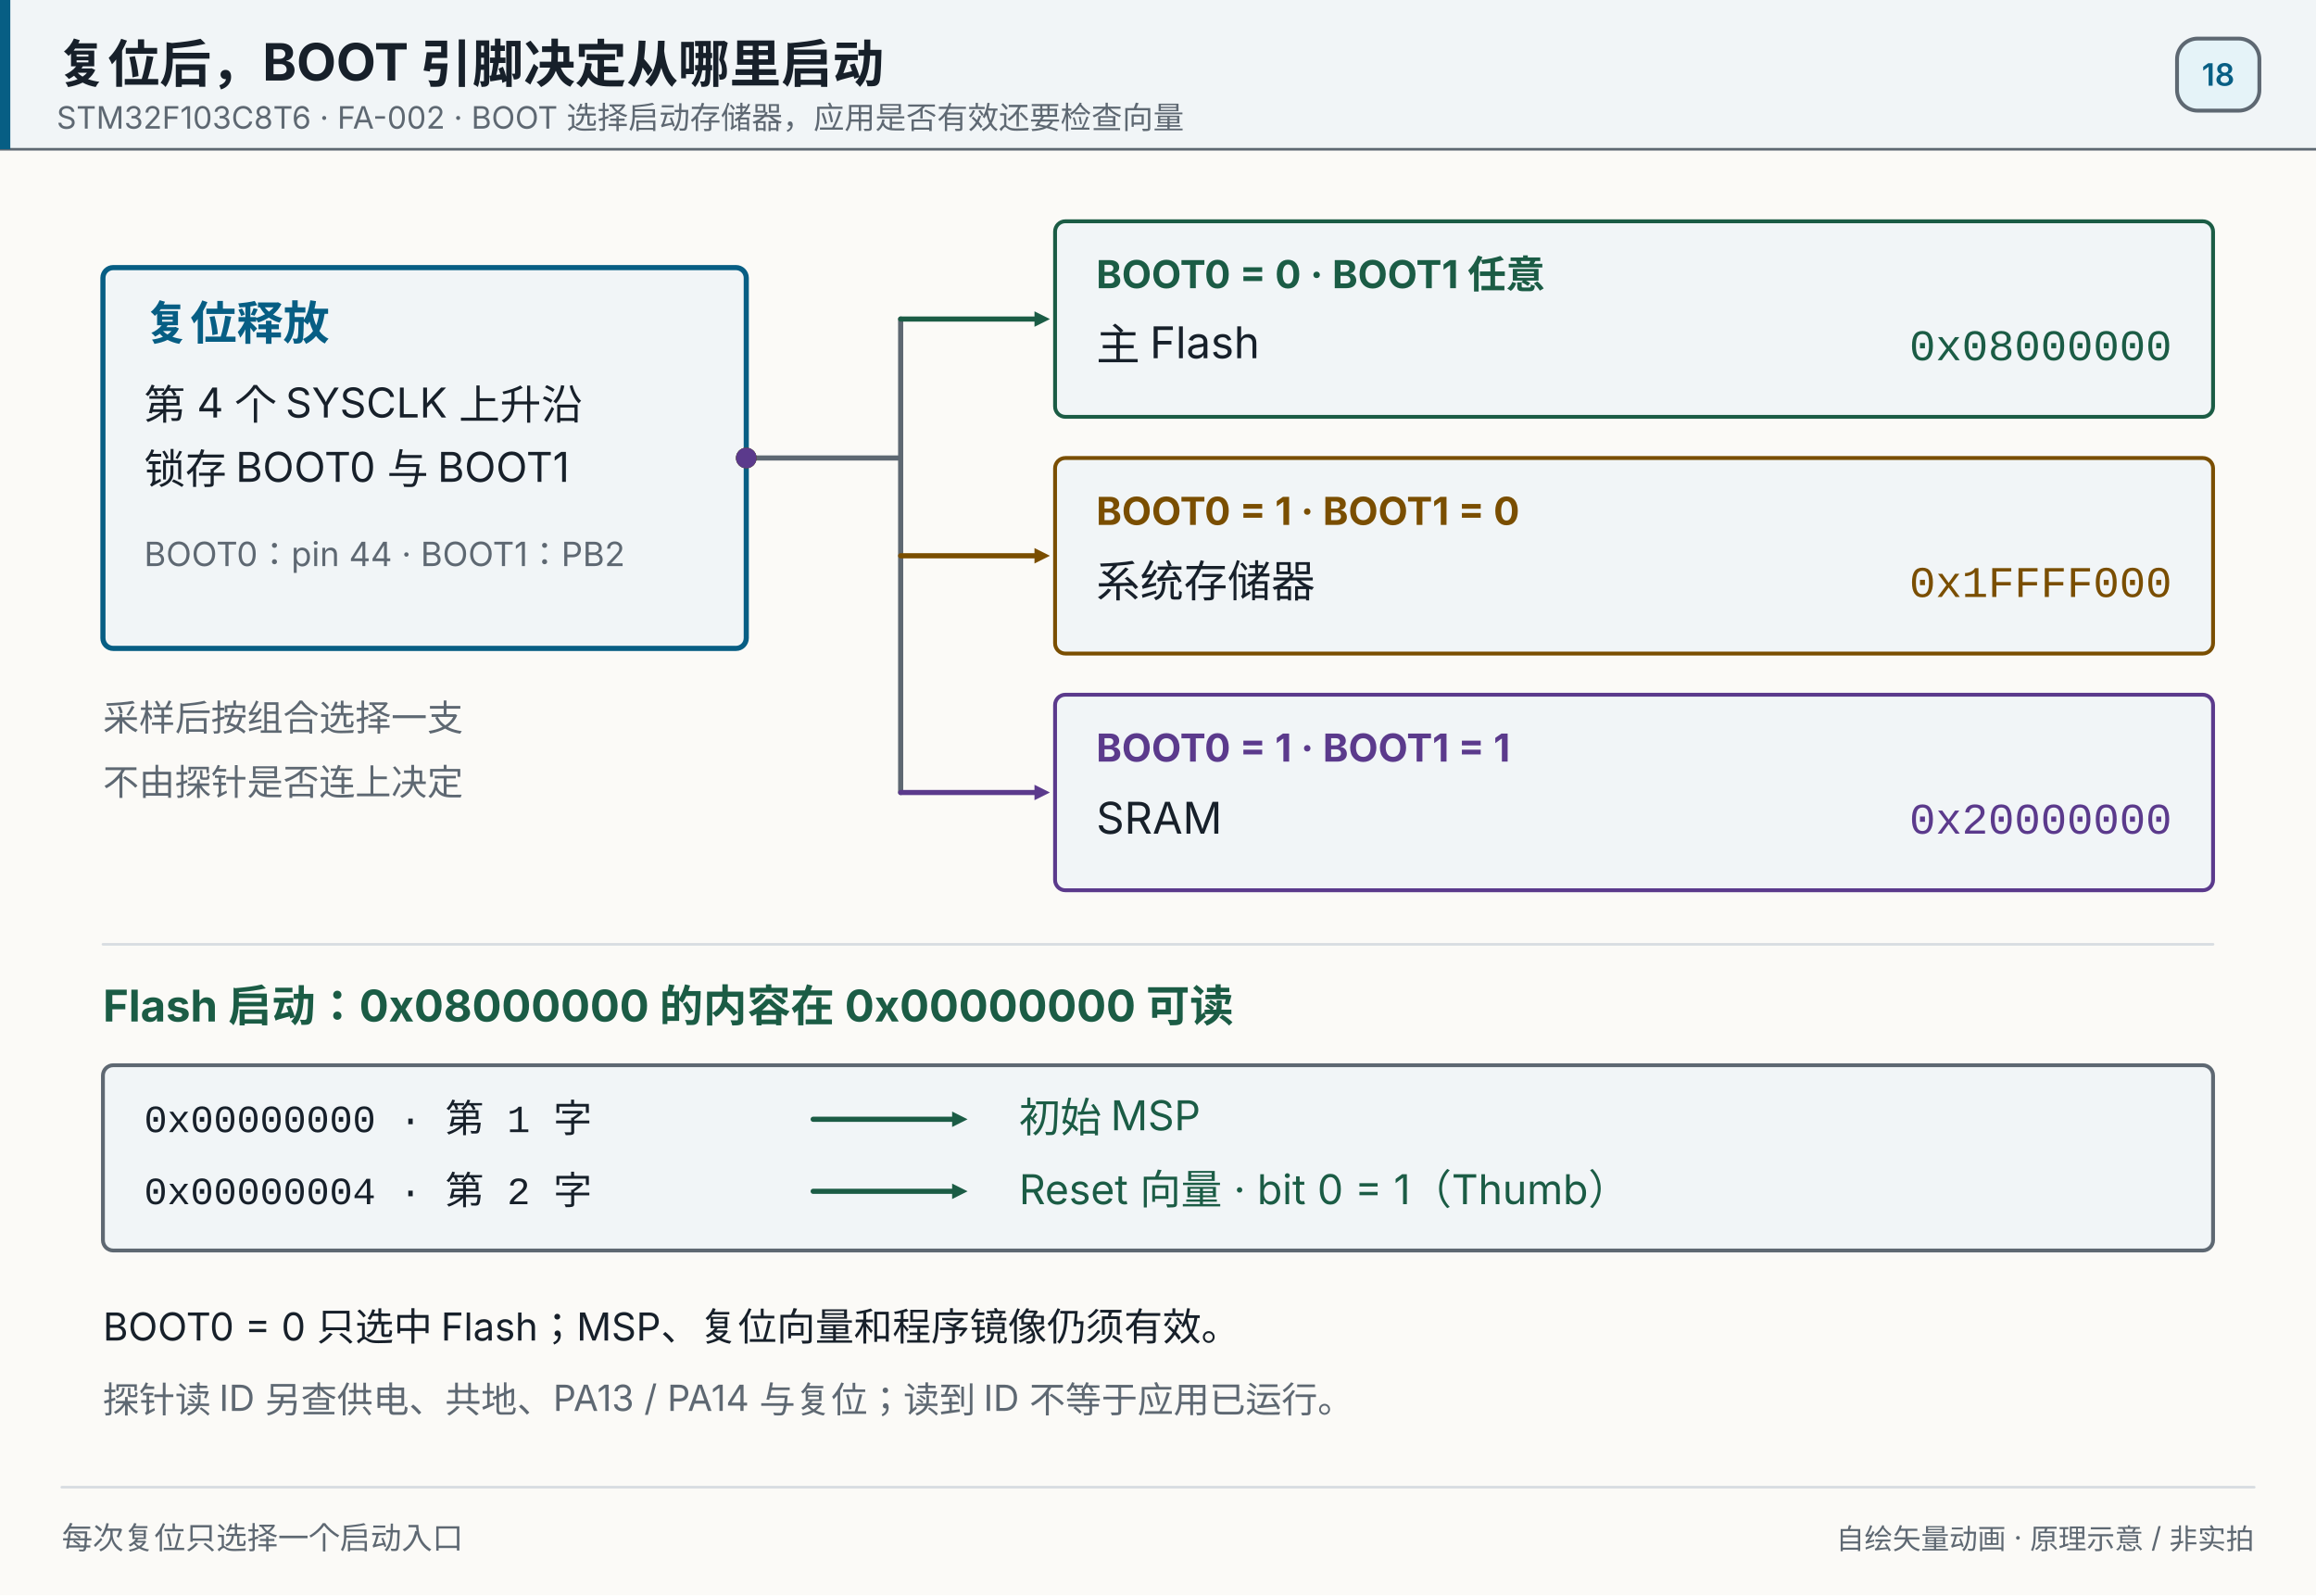
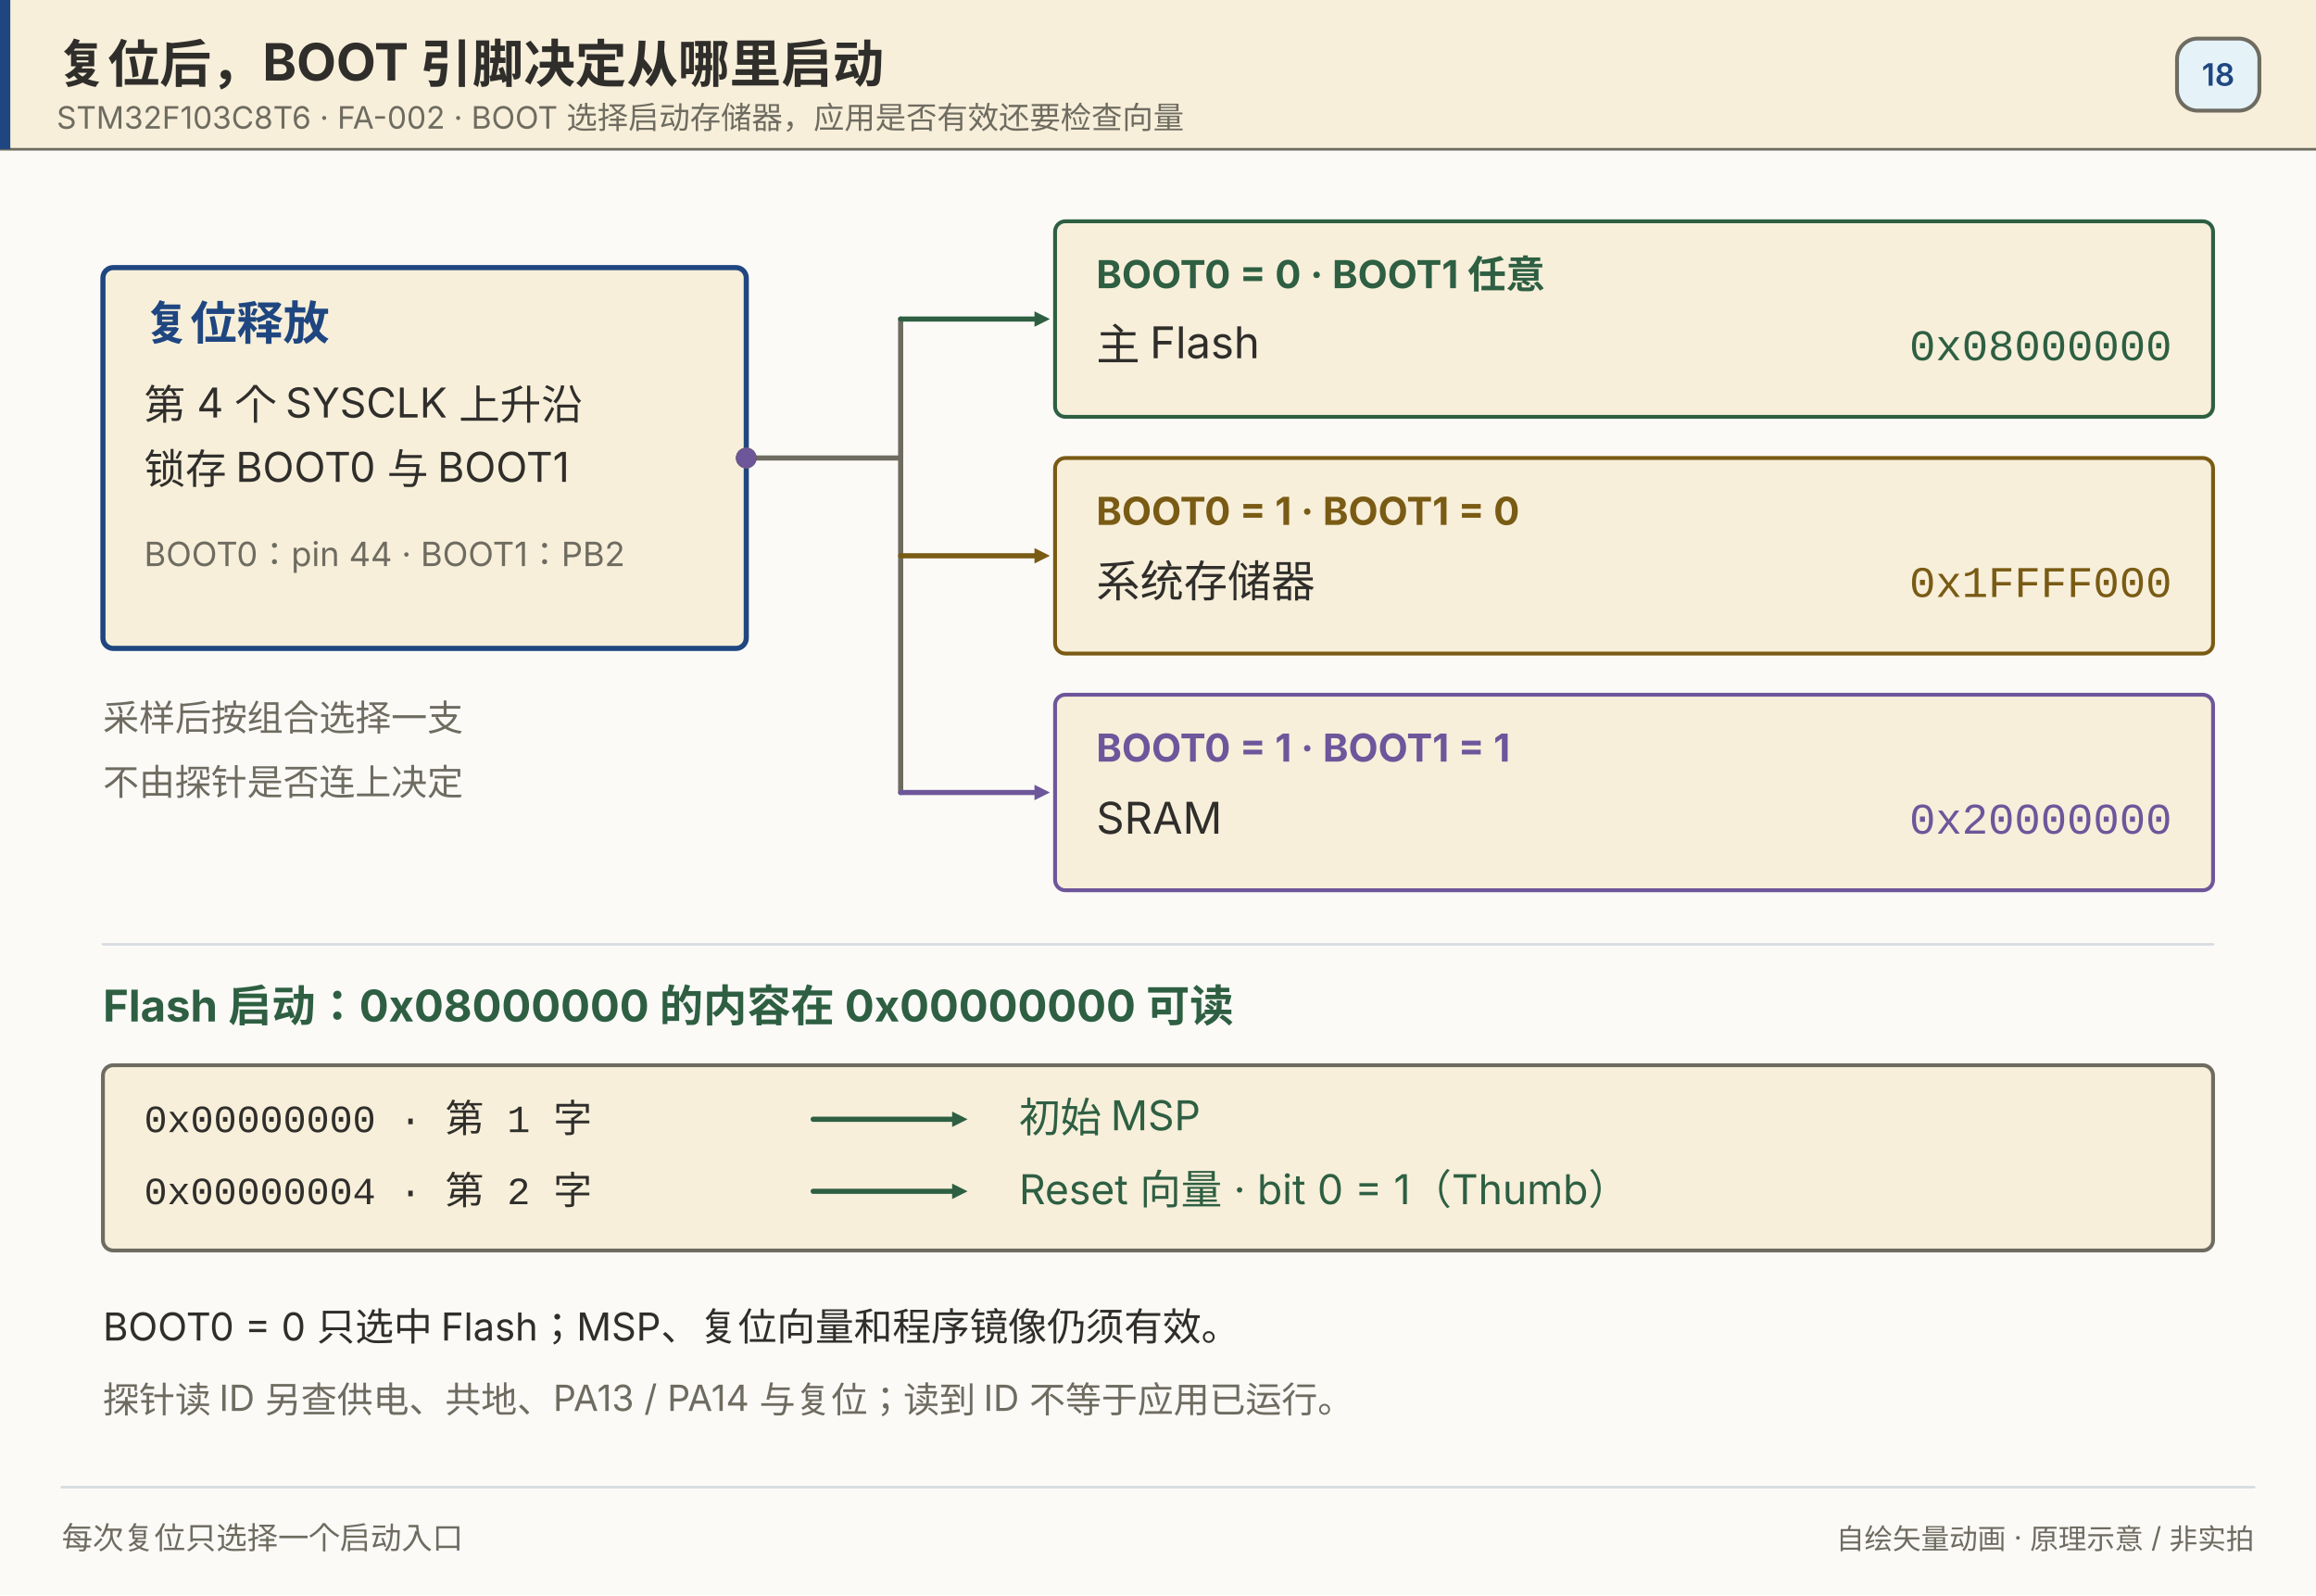
<svg xmlns="http://www.w3.org/2000/svg" width="900" height="620" viewBox="0 0 900 620" role="img" aria-label="Boot pin sampling and boot memory selection">
  <style>
@keyframes boot-route-0{0%,0.000%{transform:translate(0,0);opacity:0}0.100%{transform:translate(0,0);opacity:1}4.000%{transform:translate(60px,0);opacity:1}12.000%{transform:translate(60px,-54px);opacity:1}20.000%,31.000%{transform:translate(118px,-54px);opacity:1}31.100%,100%{transform:translate(118px,-54px);opacity:0}}.boot-route-0{animation:boot-route-0 9s linear infinite;}
@keyframes boot-route-1{0%,33.333%{transform:translate(0,0);opacity:0}33.433%{transform:translate(0,0);opacity:1}37.333%{transform:translate(60px,0);opacity:1}45.333%{transform:translate(60px,38px);opacity:1}53.333%,64.333%{transform:translate(118px,38px);opacity:1}64.433%,100%{transform:translate(118px,38px);opacity:0}}.boot-route-1{animation:boot-route-1 9s linear infinite;}
@keyframes boot-route-2{0%,66.666%{transform:translate(0,0);opacity:0}66.766%{transform:translate(0,0);opacity:1}70.666%{transform:translate(60px,0);opacity:1}78.666%{transform:translate(60px,130px);opacity:1}86.666%,97.666%{transform:translate(118px,130px);opacity:1}97.766%,100%{transform:translate(118px,130px);opacity:0}}.boot-route-2{animation:boot-route-2 9s linear infinite;}
@media(prefers-reduced-motion:reduce){.boot-route{animation:none!important;display:none}}
@media print{.boot-route{animation:none!important;display:none}}
@media (prefers-reduced-motion: reduce){*{animation:none!important}}
</style>
  <rect x="0" y="0" width="900" height="620" fill="#fbfaf7" />
-   <rect x="0" y="0" width="900" height="58" fill="#f1f5f7" opacity="1" />
-   <line x1="0" y1="58" x2="900" y2="58" stroke="#5e6872" stroke-width="1" stroke-linecap="round" opacity="1" />
-   <rect x="0" y="0" width="4" height="58" fill="#075e84" opacity="1" />
-   <text x="22" y="32" font-size="20" fill="#17202a" text-anchor="start" opacity="1" font-family="'PingFang SC','Hiragino Sans GB','Microsoft YaHei',system-ui,-apple-system,'Segoe UI',sans-serif" font-weight="700">复位后，BOOT 引脚决定从哪里启动</text>
-   <text x="22" y="50" font-size="12" fill="#5e6872" text-anchor="start" opacity="1" font-family="'PingFang SC','Hiragino Sans GB','Microsoft YaHei',system-ui,-apple-system,'Segoe UI',sans-serif">STM32F103C8T6 · FA-002 · BOOT 选择启动存储器，应用是否有效还要检查向量</text>
-   <rect x="846" y="15" width="32" height="28" fill="#e5f3f8" opacity="1" rx="8" stroke="#5e6872" stroke-width="1.5" />
-   <text x="862" y="33.32" font-size="12" fill="#075e84" text-anchor="middle" opacity="1" font-family="'PingFang SC','Hiragino Sans GB','Microsoft YaHei',system-ui,-apple-system,'Segoe UI',sans-serif" font-weight="600">18</text>
-   <rect x="40" y="104" width="250" height="148" fill="#f1f5f7" opacity="1" rx="4" stroke="#075e84" stroke-width="2" />
-   <text x="56" y="132" font-size="18" fill="#075e84" text-anchor="start" opacity="1" font-family="'PingFang SC','Hiragino Sans GB','Microsoft YaHei',system-ui,-apple-system,'Segoe UI',sans-serif" font-weight="700">复位释放</text>
-   <text x="56" y="163" font-size="16" fill="#17202a" text-anchor="start" opacity="1" font-family="'PingFang SC','Hiragino Sans GB','Microsoft YaHei',system-ui,-apple-system,'Segoe UI',sans-serif">第 4 个 SYSCLK 上升沿</text>
-   <text x="56" y="188" font-size="16" fill="#17202a" text-anchor="start" opacity="1" font-family="'PingFang SC','Hiragino Sans GB','Microsoft YaHei',system-ui,-apple-system,'Segoe UI',sans-serif">锁存 BOOT0 与 BOOT1</text>
-   <text x="56" y="220" font-size="13" fill="#5e6872" text-anchor="start" opacity="1" font-family="'PingFang SC','Hiragino Sans GB','Microsoft YaHei',system-ui,-apple-system,'Segoe UI',sans-serif">BOOT0：pin 44  ·  BOOT1：PB2</text>
-   <line x1="290" y1="178" x2="350" y2="178" stroke="#5e6872" stroke-width="2" stroke-linecap="round" opacity="1" />
-   <line x1="350" y1="124" x2="350" y2="308" stroke="#5e6872" stroke-width="2" stroke-linecap="round" opacity="1" />
-   <line x1="350" y1="124" x2="402" y2="124" stroke="#1b5c45" stroke-width="2" stroke-linecap="round" opacity="1" />
-   <polygon points="408.00,124.00 402.00,127.00 402.00,121.00" fill="#1b5c45" opacity="1" />
-   <rect x="410" y="86" width="450" height="76" fill="#f1f5f7" opacity="1" rx="4" stroke="#1b5c45" stroke-width="1.5" />
-   <text x="426" y="112" font-size="15" fill="#1b5c45" text-anchor="start" opacity="1" font-family="'PingFang SC','Hiragino Sans GB','Microsoft YaHei',system-ui,-apple-system,'Segoe UI',sans-serif" font-weight="700">BOOT0 = 0 · BOOT1 任意</text>
-   <text x="426" y="140" font-size="17" fill="#17202a" text-anchor="start" opacity="1" font-family="'PingFang SC','Hiragino Sans GB','Microsoft YaHei',system-ui,-apple-system,'Segoe UI',sans-serif">主 Flash</text>
-   <text x="844" y="140" font-size="17" fill="#1b5c45" text-anchor="end" opacity="1" font-family="ui-monospace,SFMono-Regular,'JetBrains Mono',Consolas,'Courier New',monospace">0x08000000</text>
-   <circle cx="290" cy="178" r="4" fill="#1b5c45" opacity="1" class="boot-route boot-route-0" />
-   <line x1="350" y1="216" x2="402" y2="216" stroke="#7a4e00" stroke-width="2" stroke-linecap="round" opacity="1" />
-   <polygon points="408.00,216.00 402.00,219.00 402.00,213.00" fill="#7a4e00" opacity="1" />
-   <rect x="410" y="178" width="450" height="76" fill="#f1f5f7" opacity="1" rx="4" stroke="#7a4e00" stroke-width="1.5" />
-   <text x="426" y="204" font-size="15" fill="#7a4e00" text-anchor="start" opacity="1" font-family="'PingFang SC','Hiragino Sans GB','Microsoft YaHei',system-ui,-apple-system,'Segoe UI',sans-serif" font-weight="700">BOOT0 = 1 · BOOT1 = 0</text>
-   <text x="426" y="232" font-size="17" fill="#17202a" text-anchor="start" opacity="1" font-family="'PingFang SC','Hiragino Sans GB','Microsoft YaHei',system-ui,-apple-system,'Segoe UI',sans-serif">系统存储器</text>
-   <text x="844" y="232" font-size="17" fill="#7a4e00" text-anchor="end" opacity="1" font-family="ui-monospace,SFMono-Regular,'JetBrains Mono',Consolas,'Courier New',monospace">0x1FFFF000</text>
-   <circle cx="290" cy="178" r="4" fill="#7a4e00" opacity="1" class="boot-route boot-route-1" />
-   <line x1="350" y1="308" x2="402" y2="308" stroke="#5b3a8c" stroke-width="2" stroke-linecap="round" opacity="1" />
-   <polygon points="408.00,308.00 402.00,311.00 402.00,305.00" fill="#5b3a8c" opacity="1" />
-   <rect x="410" y="270" width="450" height="76" fill="#f1f5f7" opacity="1" rx="4" stroke="#5b3a8c" stroke-width="1.5" />
-   <text x="426" y="296" font-size="15" fill="#5b3a8c" text-anchor="start" opacity="1" font-family="'PingFang SC','Hiragino Sans GB','Microsoft YaHei',system-ui,-apple-system,'Segoe UI',sans-serif" font-weight="700">BOOT0 = 1 · BOOT1 = 1</text>
-   <text x="426" y="324" font-size="17" fill="#17202a" text-anchor="start" opacity="1" font-family="'PingFang SC','Hiragino Sans GB','Microsoft YaHei',system-ui,-apple-system,'Segoe UI',sans-serif">SRAM</text>
-   <text x="844" y="324" font-size="17" fill="#5b3a8c" text-anchor="end" opacity="1" font-family="ui-monospace,SFMono-Regular,'JetBrains Mono',Consolas,'Courier New',monospace">0x20000000</text>
-   <circle cx="290" cy="178" r="4" fill="#5b3a8c" opacity="1" class="boot-route boot-route-2" />
-   <text x="40" y="284" font-size="14" fill="#5e6872" text-anchor="start" opacity="1" font-family="'PingFang SC','Hiragino Sans GB','Microsoft YaHei',system-ui,-apple-system,'Segoe UI',sans-serif">采样后按组合选择一支</text>
-   <text x="40" y="309" font-size="14" fill="#5e6872" text-anchor="start" opacity="1" font-family="'PingFang SC','Hiragino Sans GB','Microsoft YaHei',system-ui,-apple-system,'Segoe UI',sans-serif">不由探针是否连上决定</text>
+   <rect x="0" y="0" width="900" height="58" fill="#F7EFDA" opacity="1" />
+   <line x1="0" y1="58" x2="900" y2="58" stroke="#6E6B60" stroke-width="1" stroke-linecap="round" opacity="1" />
+   <rect x="0" y="0" width="4" height="58" fill="#1F4680" opacity="1" />
+   <text x="22" y="32" font-size="20" fill="#2F2E2B" text-anchor="start" opacity="1" font-family="'PingFang SC','Hiragino Sans GB','Microsoft YaHei',system-ui,-apple-system,'Segoe UI',sans-serif" font-weight="700">复位后，BOOT 引脚决定从哪里启动</text>
+   <text x="22" y="50" font-size="12" fill="#6E6B60" text-anchor="start" opacity="1" font-family="'PingFang SC','Hiragino Sans GB','Microsoft YaHei',system-ui,-apple-system,'Segoe UI',sans-serif">STM32F103C8T6 · FA-002 · BOOT 选择启动存储器，应用是否有效还要检查向量</text>
+   <rect x="846" y="15" width="32" height="28" fill="#e5f3f8" opacity="1" rx="8" stroke="#6E6B60" stroke-width="1.5" />
+   <text x="862" y="33.32" font-size="12" fill="#1F4680" text-anchor="middle" opacity="1" font-family="'PingFang SC','Hiragino Sans GB','Microsoft YaHei',system-ui,-apple-system,'Segoe UI',sans-serif" font-weight="600">18</text>
+   <rect x="40" y="104" width="250" height="148" fill="#F7EFDA" opacity="1" rx="4" stroke="#1F4680" stroke-width="2" />
+   <text x="56" y="132" font-size="18" fill="#1F4680" text-anchor="start" opacity="1" font-family="'PingFang SC','Hiragino Sans GB','Microsoft YaHei',system-ui,-apple-system,'Segoe UI',sans-serif" font-weight="700">复位释放</text>
+   <text x="56" y="163" font-size="16" fill="#2F2E2B" text-anchor="start" opacity="1" font-family="'PingFang SC','Hiragino Sans GB','Microsoft YaHei',system-ui,-apple-system,'Segoe UI',sans-serif">第 4 个 SYSCLK 上升沿</text>
+   <text x="56" y="188" font-size="16" fill="#2F2E2B" text-anchor="start" opacity="1" font-family="'PingFang SC','Hiragino Sans GB','Microsoft YaHei',system-ui,-apple-system,'Segoe UI',sans-serif">锁存 BOOT0 与 BOOT1</text>
+   <text x="56" y="220" font-size="13" fill="#6E6B60" text-anchor="start" opacity="1" font-family="'PingFang SC','Hiragino Sans GB','Microsoft YaHei',system-ui,-apple-system,'Segoe UI',sans-serif">BOOT0：pin 44  ·  BOOT1：PB2</text>
+   <line x1="290" y1="178" x2="350" y2="178" stroke="#6E6B60" stroke-width="2" stroke-linecap="round" opacity="1" />
+   <line x1="350" y1="124" x2="350" y2="308" stroke="#6E6B60" stroke-width="2" stroke-linecap="round" opacity="1" />
+   <line x1="350" y1="124" x2="402" y2="124" stroke="#2E5F42" stroke-width="2" stroke-linecap="round" opacity="1" />
+   <polygon points="408.00,124.00 402.00,127.00 402.00,121.00" fill="#2E5F42" opacity="1" />
+   <rect x="410" y="86" width="450" height="76" fill="#F7EFDA" opacity="1" rx="4" stroke="#2E5F42" stroke-width="1.5" />
+   <text x="426" y="112" font-size="15" fill="#2E5F42" text-anchor="start" opacity="1" font-family="'PingFang SC','Hiragino Sans GB','Microsoft YaHei',system-ui,-apple-system,'Segoe UI',sans-serif" font-weight="700">BOOT0 = 0 · BOOT1 任意</text>
+   <text x="426" y="140" font-size="17" fill="#2F2E2B" text-anchor="start" opacity="1" font-family="'PingFang SC','Hiragino Sans GB','Microsoft YaHei',system-ui,-apple-system,'Segoe UI',sans-serif">主 Flash</text>
+   <text x="844" y="140" font-size="17" fill="#2E5F42" text-anchor="end" opacity="1" font-family="ui-monospace,SFMono-Regular,'JetBrains Mono',Consolas,'Courier New',monospace">0x08000000</text>
+   <circle cx="290" cy="178" r="4" fill="#2E5F42" opacity="1" class="boot-route boot-route-0" />
+   <line x1="350" y1="216" x2="402" y2="216" stroke="#7A5B14" stroke-width="2" stroke-linecap="round" opacity="1" />
+   <polygon points="408.00,216.00 402.00,219.00 402.00,213.00" fill="#7A5B14" opacity="1" />
+   <rect x="410" y="178" width="450" height="76" fill="#F7EFDA" opacity="1" rx="4" stroke="#7A5B14" stroke-width="1.5" />
+   <text x="426" y="204" font-size="15" fill="#7A5B14" text-anchor="start" opacity="1" font-family="'PingFang SC','Hiragino Sans GB','Microsoft YaHei',system-ui,-apple-system,'Segoe UI',sans-serif" font-weight="700">BOOT0 = 1 · BOOT1 = 0</text>
+   <text x="426" y="232" font-size="17" fill="#2F2E2B" text-anchor="start" opacity="1" font-family="'PingFang SC','Hiragino Sans GB','Microsoft YaHei',system-ui,-apple-system,'Segoe UI',sans-serif">系统存储器</text>
+   <text x="844" y="232" font-size="17" fill="#7A5B14" text-anchor="end" opacity="1" font-family="ui-monospace,SFMono-Regular,'JetBrains Mono',Consolas,'Courier New',monospace">0x1FFFF000</text>
+   <circle cx="290" cy="178" r="4" fill="#7A5B14" opacity="1" class="boot-route boot-route-1" />
+   <line x1="350" y1="308" x2="402" y2="308" stroke="#6E569B" stroke-width="2" stroke-linecap="round" opacity="1" />
+   <polygon points="408.00,308.00 402.00,311.00 402.00,305.00" fill="#6E569B" opacity="1" />
+   <rect x="410" y="270" width="450" height="76" fill="#F7EFDA" opacity="1" rx="4" stroke="#6E569B" stroke-width="1.5" />
+   <text x="426" y="296" font-size="15" fill="#6E569B" text-anchor="start" opacity="1" font-family="'PingFang SC','Hiragino Sans GB','Microsoft YaHei',system-ui,-apple-system,'Segoe UI',sans-serif" font-weight="700">BOOT0 = 1 · BOOT1 = 1</text>
+   <text x="426" y="324" font-size="17" fill="#2F2E2B" text-anchor="start" opacity="1" font-family="'PingFang SC','Hiragino Sans GB','Microsoft YaHei',system-ui,-apple-system,'Segoe UI',sans-serif">SRAM</text>
+   <text x="844" y="324" font-size="17" fill="#6E569B" text-anchor="end" opacity="1" font-family="ui-monospace,SFMono-Regular,'JetBrains Mono',Consolas,'Courier New',monospace">0x20000000</text>
+   <circle cx="290" cy="178" r="4" fill="#6E569B" opacity="1" class="boot-route boot-route-2" />
+   <text x="40" y="284" font-size="14" fill="#6E6B60" text-anchor="start" opacity="1" font-family="'PingFang SC','Hiragino Sans GB','Microsoft YaHei',system-ui,-apple-system,'Segoe UI',sans-serif">采样后按组合选择一支</text>
+   <text x="40" y="309" font-size="14" fill="#6E6B60" text-anchor="start" opacity="1" font-family="'PingFang SC','Hiragino Sans GB','Microsoft YaHei',system-ui,-apple-system,'Segoe UI',sans-serif">不由探针是否连上决定</text>
  <line x1="40" y1="367" x2="860" y2="367" stroke="#d7dce1" stroke-width="1" stroke-linecap="round" opacity="1" />
-   <text x="40" y="397" font-size="17" fill="#1b5c45" text-anchor="start" opacity="1" font-family="'PingFang SC','Hiragino Sans GB','Microsoft YaHei',system-ui,-apple-system,'Segoe UI',sans-serif" font-weight="700">Flash 启动：0x08000000 的内容在 0x00000000 可读</text>
-   <rect x="40" y="414" width="820" height="72" fill="#f1f5f7" opacity="1" rx="4" stroke="#5e6872" stroke-width="1.5" />
-   <text x="56" y="440" font-size="15" fill="#17202a" text-anchor="start" opacity="1" font-family="ui-monospace,SFMono-Regular,'JetBrains Mono',Consolas,'Courier New',monospace">0x00000000 · 第 1 字</text>
-   <line x1="316" y1="435" x2="370" y2="435" stroke="#1b5c45" stroke-width="2" stroke-linecap="round" opacity="1" />
-   <polygon points="376.00,435.00 370.00,438.00 370.00,432.00" fill="#1b5c45" opacity="1" />
-   <text x="396" y="440" font-size="16" fill="#1b5c45" text-anchor="start" opacity="1" font-family="'PingFang SC','Hiragino Sans GB','Microsoft YaHei',system-ui,-apple-system,'Segoe UI',sans-serif">初始 MSP</text>
-   <text x="56" y="468" font-size="15" fill="#17202a" text-anchor="start" opacity="1" font-family="ui-monospace,SFMono-Regular,'JetBrains Mono',Consolas,'Courier New',monospace">0x00000004 · 第 2 字</text>
-   <line x1="316" y1="463" x2="370" y2="463" stroke="#1b5c45" stroke-width="2" stroke-linecap="round" opacity="1" />
-   <polygon points="376.00,463.00 370.00,466.00 370.00,460.00" fill="#1b5c45" opacity="1" />
-   <text x="396" y="468" font-size="16" fill="#1b5c45" text-anchor="start" opacity="1" font-family="'PingFang SC','Hiragino Sans GB','Microsoft YaHei',system-ui,-apple-system,'Segoe UI',sans-serif">Reset 向量 · bit 0 = 1（Thumb）</text>
-   <text x="40" y="521" font-size="15" fill="#17202a" text-anchor="start" opacity="1" font-family="'PingFang SC','Hiragino Sans GB','Microsoft YaHei',system-ui,-apple-system,'Segoe UI',sans-serif">BOOT0 = 0 只选中 Flash；MSP、复位向量和程序镜像仍须有效。</text>
-   <text x="40" y="549" font-size="14" fill="#5e6872" text-anchor="start" opacity="1" font-family="'PingFang SC','Hiragino Sans GB','Microsoft YaHei',system-ui,-apple-system,'Segoe UI',sans-serif">探针读 ID 另查供电、共地、PA13 / PA14 与复位；读到 ID 不等于应用已运行。</text>
+   <text x="40" y="397" font-size="17" fill="#2E5F42" text-anchor="start" opacity="1" font-family="'PingFang SC','Hiragino Sans GB','Microsoft YaHei',system-ui,-apple-system,'Segoe UI',sans-serif" font-weight="700">Flash 启动：0x08000000 的内容在 0x00000000 可读</text>
+   <rect x="40" y="414" width="820" height="72" fill="#F7EFDA" opacity="1" rx="4" stroke="#6E6B60" stroke-width="1.5" />
+   <text x="56" y="440" font-size="15" fill="#2F2E2B" text-anchor="start" opacity="1" font-family="ui-monospace,SFMono-Regular,'JetBrains Mono',Consolas,'Courier New',monospace">0x00000000 · 第 1 字</text>
+   <line x1="316" y1="435" x2="370" y2="435" stroke="#2E5F42" stroke-width="2" stroke-linecap="round" opacity="1" />
+   <polygon points="376.00,435.00 370.00,438.00 370.00,432.00" fill="#2E5F42" opacity="1" />
+   <text x="396" y="440" font-size="16" fill="#2E5F42" text-anchor="start" opacity="1" font-family="'PingFang SC','Hiragino Sans GB','Microsoft YaHei',system-ui,-apple-system,'Segoe UI',sans-serif">初始 MSP</text>
+   <text x="56" y="468" font-size="15" fill="#2F2E2B" text-anchor="start" opacity="1" font-family="ui-monospace,SFMono-Regular,'JetBrains Mono',Consolas,'Courier New',monospace">0x00000004 · 第 2 字</text>
+   <line x1="316" y1="463" x2="370" y2="463" stroke="#2E5F42" stroke-width="2" stroke-linecap="round" opacity="1" />
+   <polygon points="376.00,463.00 370.00,466.00 370.00,460.00" fill="#2E5F42" opacity="1" />
+   <text x="396" y="468" font-size="16" fill="#2E5F42" text-anchor="start" opacity="1" font-family="'PingFang SC','Hiragino Sans GB','Microsoft YaHei',system-ui,-apple-system,'Segoe UI',sans-serif">Reset 向量 · bit 0 = 1（Thumb）</text>
+   <text x="40" y="521" font-size="15" fill="#2F2E2B" text-anchor="start" opacity="1" font-family="'PingFang SC','Hiragino Sans GB','Microsoft YaHei',system-ui,-apple-system,'Segoe UI',sans-serif">BOOT0 = 0 只选中 Flash；MSP、复位向量和程序镜像仍须有效。</text>
+   <text x="40" y="549" font-size="14" fill="#6E6B60" text-anchor="start" opacity="1" font-family="'PingFang SC','Hiragino Sans GB','Microsoft YaHei',system-ui,-apple-system,'Segoe UI',sans-serif">探针读 ID 另查供电、共地、PA13 / PA14 与复位；读到 ID 不等于应用已运行。</text>
  <line x1="24" y1="578" x2="876" y2="578" stroke="#d7dce1" stroke-width="1" stroke-linecap="round" opacity="1" />
-   <text x="24" y="602" font-size="12" fill="#5e6872" text-anchor="start" opacity="1" font-family="'PingFang SC','Hiragino Sans GB','Microsoft YaHei',system-ui,-apple-system,'Segoe UI',sans-serif">每次复位只选择一个启动入口</text>
-   <text x="876" y="602" font-size="11" fill="#5e6872" text-anchor="end" opacity="1" font-family="'PingFang SC','Hiragino Sans GB','Microsoft YaHei',system-ui,-apple-system,'Segoe UI',sans-serif">自绘矢量动画 · 原理示意 / 非实拍</text>
+   <text x="24" y="602" font-size="12" fill="#6E6B60" text-anchor="start" opacity="1" font-family="'PingFang SC','Hiragino Sans GB','Microsoft YaHei',system-ui,-apple-system,'Segoe UI',sans-serif">每次复位只选择一个启动入口</text>
+   <text x="876" y="602" font-size="11" fill="#6E6B60" text-anchor="end" opacity="1" font-family="'PingFang SC','Hiragino Sans GB','Microsoft YaHei',system-ui,-apple-system,'Segoe UI',sans-serif">自绘矢量动画 · 原理示意 / 非实拍</text>
</svg>
